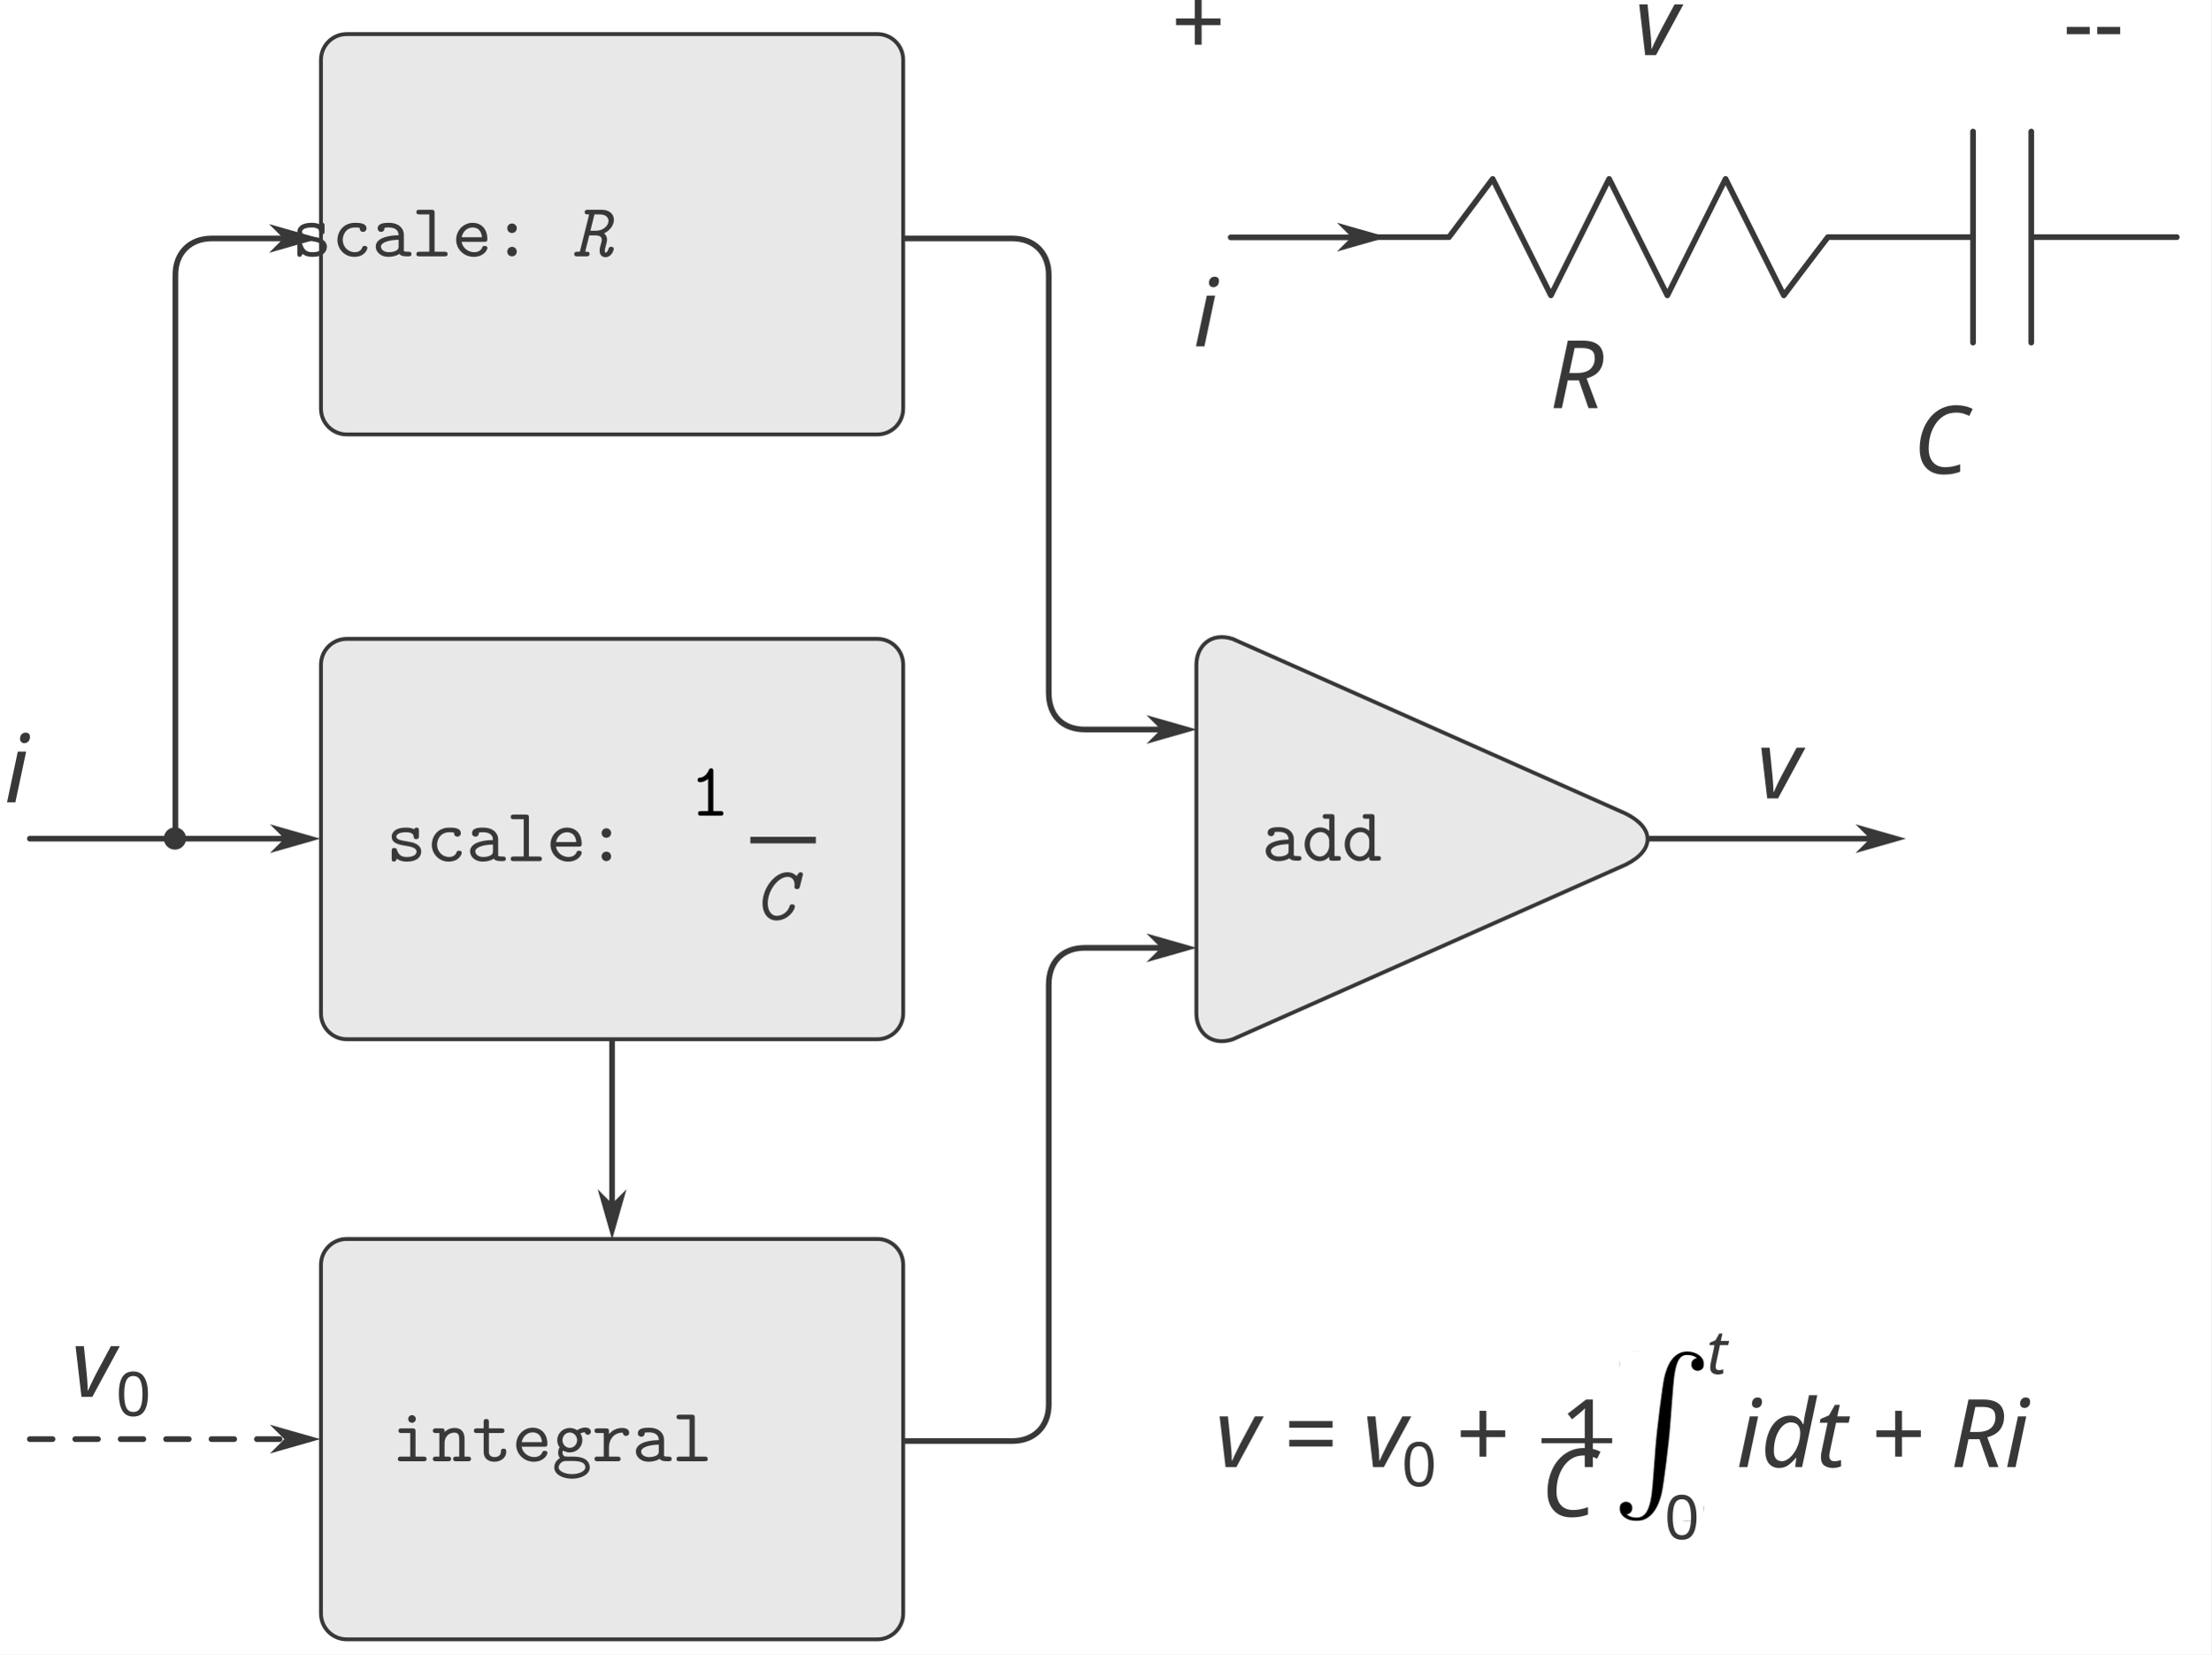
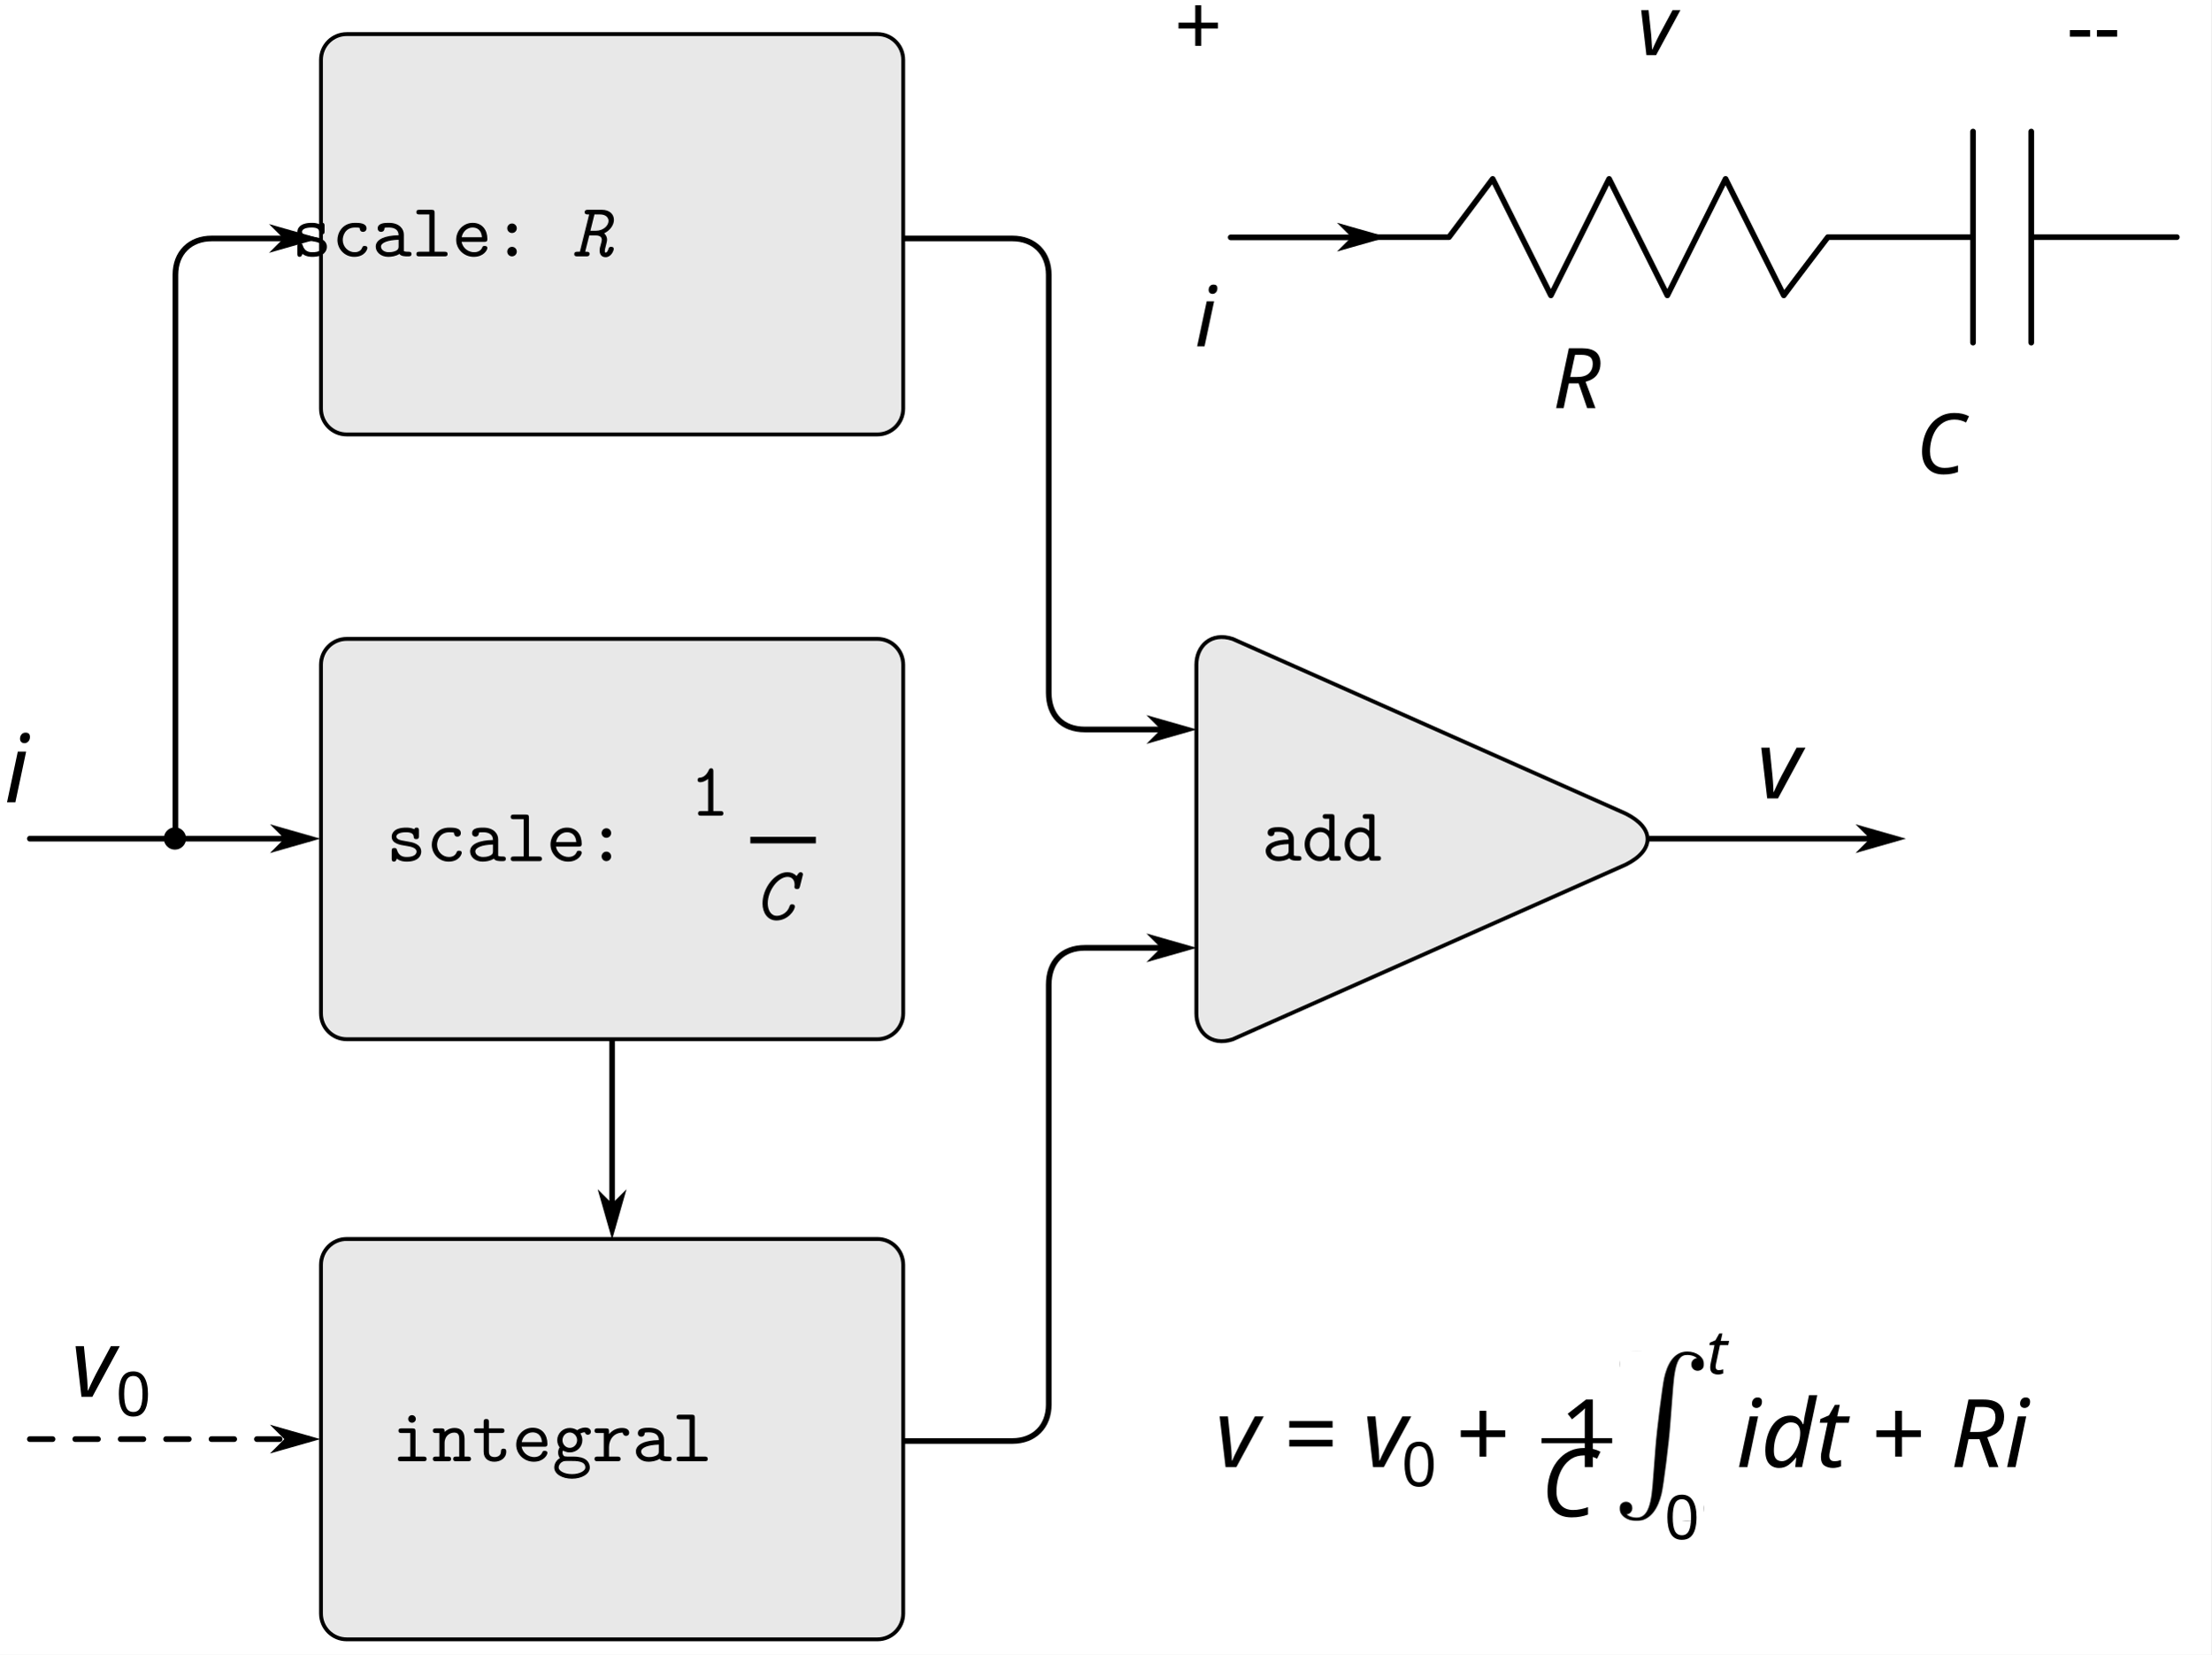
<svg xmlns="http://www.w3.org/2000/svg" version="1.1" preserveAspectRatio="xMinYMin meet" viewBox="0 0 580 434" id="svg10777" width="100%" height="100%">
  <defs id="defs10779">
    <marker refX="0" refY="0" orient="auto" id="Arrow1Mend" style="overflow:visible">
-       <path d="M 0,0 5,-5 -12.5,0 5,5 0,0 z" transform="matrix(-0.4,0,0,-0.4,-4,0)" id="path4415" style="fill:#383838;fill-rule:evenodd;stroke:#383838;stroke-width:1pt;marker-start:none" />
+       <path d="M 0,0 5,-5 -12.5,0 5,5 0,0 z" transform="matrix(-0.4,0,0,-0.4,-4,0)" id="path4415" style="fill:#000000;fill-rule:evenodd;stroke:#000000;stroke-width:1pt;marker-start:none" />
    </marker>
    <marker refX="0" refY="0" orient="auto" id="Arrow1Mend-0" style="overflow:visible">
-       <path d="M 0,0 5,-5 -12.5,0 5,5 0,0 z" transform="matrix(-0.4,0,0,-0.4,-4,0)" id="path4415-3" style="fill:#383838;fill-rule:evenodd;stroke:#383838;stroke-width:1pt;marker-start:none" />
+       <path d="M 0,0 5,-5 -12.5,0 5,5 0,0 z" transform="matrix(-0.4,0,0,-0.4,-4,0)" id="path4415-3" style="fill:#000000;fill-rule:evenodd;stroke:#000000;stroke-width:1pt;marker-start:none" />
    </marker>
    <marker refX="0" refY="0" orient="auto" id="Arrow1Mend-8" style="overflow:visible">
-       <path d="M 0,0 5,-5 -12.5,0 5,5 0,0 z" transform="matrix(-0.4,0,0,-0.4,-4,0)" id="path4415-4" style="fill:#383838;fill-rule:evenodd;stroke:#383838;stroke-width:1pt;marker-start:none" />
+       <path d="M 0,0 5,-5 -12.5,0 5,5 0,0 z" transform="matrix(-0.4,0,0,-0.4,-4,0)" id="path4415-4" style="fill:#000000;fill-rule:evenodd;stroke:#000000;stroke-width:1pt;marker-start:none" />
    </marker>
    <marker refX="0" refY="0" orient="auto" id="Arrow1Mend-7" style="overflow:visible">
-       <path d="M 0,0 5,-5 -12.5,0 5,5 0,0 z" transform="matrix(-0.4,0,0,-0.4,-4,0)" id="path4415-8" style="fill:#383838;fill-rule:evenodd;stroke:#383838;stroke-width:1pt;marker-start:none" />
+       <path d="M 0,0 5,-5 -12.5,0 5,5 0,0 z" transform="matrix(-0.4,0,0,-0.4,-4,0)" id="path4415-8" style="fill:#000000;fill-rule:evenodd;stroke:#000000;stroke-width:1pt;marker-start:none" />
    </marker>
    <marker refX="0" refY="0" orient="auto" id="Arrow1Mend-88" style="overflow:visible">
-       <path d="M 0,0 5,-5 -12.5,0 5,5 0,0 z" transform="matrix(-0.4,0,0,-0.4,-4,0)" id="path4415-2" style="fill:#383838;fill-rule:evenodd;stroke:#383838;stroke-width:1pt;marker-start:none" />
+       <path d="M 0,0 5,-5 -12.5,0 5,5 0,0 z" transform="matrix(-0.4,0,0,-0.4,-4,0)" id="path4415-2" style="fill:#000000;fill-rule:evenodd;stroke:#000000;stroke-width:1pt;marker-start:none" />
    </marker>
    <marker refX="0" refY="0" orient="auto" id="Arrow1Mend-05" style="overflow:visible">
-       <path d="M 0,0 5,-5 -12.5,0 5,5 0,0 z" transform="matrix(-0.4,0,0,-0.4,-4,0)" id="path4415-86" style="fill:#383838;fill-rule:evenodd;stroke:#383838;stroke-width:1pt;marker-start:none" />
+       <path d="M 0,0 5,-5 -12.5,0 5,5 0,0 z" transform="matrix(-0.4,0,0,-0.4,-4,0)" id="path4415-86" style="fill:#000000;fill-rule:evenodd;stroke:#000000;stroke-width:1pt;marker-start:none" />
    </marker>
    <marker refX="0" refY="0" orient="auto" id="Arrow1Mend-4" style="overflow:visible">
-       <path d="M 0,0 5,-5 -12.5,0 5,5 0,0 z" transform="matrix(-0.4,0,0,-0.4,-4,0)" id="path4415-1" style="fill:#383838;fill-rule:evenodd;stroke:#383838;stroke-width:1pt;marker-start:none" />
+       <path d="M 0,0 5,-5 -12.5,0 5,5 0,0 z" transform="matrix(-0.4,0,0,-0.4,-4,0)" id="path4415-1" style="fill:#000000;fill-rule:evenodd;stroke:#000000;stroke-width:1pt;marker-start:none" />
    </marker>
    <marker refX="0" refY="0" orient="auto" id="Arrow1Mend-84" style="overflow:visible">
-       <path d="M 0,0 5,-5 -12.5,0 5,5 0,0 z" transform="matrix(-0.4,0,0,-0.4,-4,0)" id="path4415-6" style="fill:#383838;fill-rule:evenodd;stroke:#383838;stroke-width:1pt;marker-start:none" />
+       <path d="M 0,0 5,-5 -12.5,0 5,5 0,0 z" transform="matrix(-0.4,0,0,-0.4,-4,0)" id="path4415-6" style="fill:#000000;fill-rule:evenodd;stroke:#000000;stroke-width:1pt;marker-start:none" />
    </marker>
    <marker refX="0" refY="0" orient="auto" id="Arrow1Mend-00" style="overflow:visible">
-       <path d="M 0,0 5,-5 -12.5,0 5,5 0,0 z" transform="matrix(-0.4,0,0,-0.4,-4,0)" id="path4415-49" style="fill:#383838;fill-rule:evenodd;stroke:#383838;stroke-width:1pt;marker-start:none" />
+       <path d="M 0,0 5,-5 -12.5,0 5,5 0,0 z" transform="matrix(-0.4,0,0,-0.4,-4,0)" id="path4415-49" style="fill:#000000;fill-rule:evenodd;stroke:#000000;stroke-width:1pt;marker-start:none" />
    </marker>
    <marker refX="0" refY="0" orient="auto" id="Arrow1Mend-1" style="overflow:visible">
-       <path d="M 0,0 5,-5 -12.5,0 5,5 0,0 z" transform="matrix(-0.4,0,0,-0.4,-4,0)" id="path4415-5" style="fill:#383838;fill-rule:evenodd;stroke:#383838;stroke-width:1pt;marker-start:none" />
+       <path d="M 0,0 5,-5 -12.5,0 5,5 0,0 z" transform="matrix(-0.4,0,0,-0.4,-4,0)" id="path4415-5" style="fill:#000000;fill-rule:evenodd;stroke:#000000;stroke-width:1pt;marker-start:none" />
    </marker>
    <pattern patternUnits="userSpaceOnUse" width="22.12" height="44.44" patternTransform="translate(424.8562,354.4854)" id="pattern1035">
      <text id="text1033" y="32.2" x="-2.24" style="font-style:normal;font-variant:normal;font-weight:normal;font-stretch:normal;font-size:40px;line-height:1.25;font-family:'Latin Modern Math';-inkscape-font-specification:'Latin Modern Math, Normal';font-variant-ligatures:normal;font-variant-caps:normal;font-variant-numeric:normal;font-feature-settings:normal;text-align:start;letter-spacing:0px;word-spacing:0px;writing-mode:lr-tb;text-anchor:start;fill:#000000;fill-opacity:1;stroke:none" xml:space="preserve">
        <tspan y="32.2" x="-2.24" id="tspan1031">∫</tspan>
      </text>
    </pattern>
  </defs>
-   <rect width="100%" height="100%" fill="white" id="rect24" />
+   <rect width="100%" height="100%" id="rect24" fill="white" />
  <g transform="translate(-42.52865,-327.155)" id="layer1" style="display:inline">
-     <text x="468.571" y="490.219" id="text10821" xml:space="preserve" style="font-size:11px;font-style:normal;font-variant:normal;font-weight:normal;font-stretch:normal;text-align:start;line-height:125%;letter-spacing:0px;word-spacing:0px;text-anchor:start;fill:#383838;fill-opacity:1;stroke:none;font-family:cmex10;-inkscape-font-specification:cmex10">
+     <text x="468.571" y="490.219" id="text10821" xml:space="preserve" style="font-size:11px;font-style:normal;font-variant:normal;font-weight:normal;font-stretch:normal;text-align:start;line-height:125%;letter-spacing:0px;word-spacing:0px;text-anchor:start;fill:#000000;fill-opacity:1;stroke:none;font-family:cmex10;-inkscape-font-specification:cmex10">
      <tspan x="468.571" y="490.219" id="tspan10823" />
    </text>
-     <rect width="152.727" height="105" rx="6.764" ry="6.764" x="126.718" y="336.098" id="rect6788" style="fill:#e8e8e8;fill-opacity:1;stroke:#383838;stroke-width:1.015;stroke-linecap:round;stroke-linejoin:round;stroke-miterlimit:4;stroke-opacity:1;stroke-dasharray:none;stroke-dashoffset:0;display:inline" />
-     <rect width="152.727" height="105" rx="6.764" ry="6.764" x="126.718" y="652.121" id="rect6788-91" style="fill:#e8e8e8;fill-opacity:1;stroke:#383838;stroke-width:1.015;stroke-linecap:round;stroke-linejoin:round;stroke-miterlimit:4;stroke-opacity:1;stroke-dasharray:none;stroke-dashoffset:0;display:inline" />
-     <path d="m 365.9,494.743 c -5.727,-1.909 -9.545,1.909 -9.545,6.764 l 0,91.471 c 0,4.855 3.818,8.674 9.545,6.764 l 103.091,-45.818 c 7.636,-3.818 7.636,-9.545 0,-13.364 z" id="rect6788-0-5-5" style="fill:#e8e8e8;fill-opacity:1;stroke:#383838;stroke-width:1.015;stroke-linecap:round;stroke-linejoin:round;stroke-miterlimit:4;stroke-opacity:1;stroke-dasharray:none;stroke-dashoffset:0;display:inline" />
-     <path d="m 279.445,389.689 28.636,0 c 5.727,0 9.545,3.818 9.545,9.545 l 7e-5,109.603 c 0,6.001 3.627,9.647 9.492,9.647 l 26.421,0" id="path8845-7-8" style="fill:none;stroke:#383838;stroke-width:1.488;stroke-linecap:butt;stroke-linejoin:round;stroke-miterlimit:4;stroke-opacity:1;stroke-dasharray:none;marker-end:url(#Arrow1Mend)" />
-     <path d="m 203.082,600.132 0,49.236" id="path8845-9" style="fill:none;stroke:#383838;stroke-width:1.488;stroke-linecap:butt;stroke-linejoin:round;stroke-miterlimit:4;stroke-opacity:1;stroke-dasharray:none;marker-end:url(#Arrow1Mend)" />
-     <path d="m 50.355,547.121 73.269,0" id="path8845-9-7" style="fill:none;stroke:#383838;stroke-width:1.488;stroke-linecap:round;stroke-linejoin:round;stroke-miterlimit:4;stroke-opacity:1;stroke-dasharray:none;marker-end:url(#Arrow1Mend)" />
-     <path d="m 88.536,547.121 0,-147.886 c 0,-5.727 3.818,-9.545 9.545,-9.545 l 25.3,0" id="path8845-9-7-4" style="fill:none;stroke:#383838;stroke-width:1.488;stroke-linecap:round;stroke-linejoin:round;stroke-miterlimit:4;stroke-opacity:1;stroke-dasharray:none;marker-end:url(#Arrow1Mend)" />
-     <path d="m 237,128.362 a 1,1 0 1 1 -2,0 1,1 0 1 1 2,0 z" transform="matrix(1.909089,0,0,1.909089,-362.1293,302.0232)" id="path9674-69" style="fill:#383838;fill-opacity:1;stroke:#383838;stroke-width:1.063;stroke-linecap:round;stroke-linejoin:round;stroke-miterlimit:4;stroke-opacity:1;stroke-dasharray:none;stroke-dashoffset:0" />
-     <path d="m 475.112,547.121 64.432,0" id="path8845-9-3" style="fill:none;stroke:#383838;stroke-width:1.488;stroke-linecap:butt;stroke-linejoin:round;stroke-miterlimit:4;stroke-opacity:1;stroke-dasharray:none;marker-end:url(#Arrow1Mend)" />
-     <rect width="152.727" height="105" rx="6.764" ry="6.764" x="126.718" y="494.723" id="rect6788-9" style="fill:#e8e8e8;fill-opacity:1;stroke:#383838;stroke-width:1.015;stroke-linecap:round;stroke-linejoin:round;stroke-miterlimit:4;stroke-opacity:1;stroke-dasharray:none;stroke-dashoffset:0;display:inline" />
-     <path d="m 50.355,704.611 73.269,0" id="path8845-9-7-1" style="fill:none;stroke:#383838;stroke-width:1.489;stroke-linecap:round;stroke-linejoin:round;stroke-miterlimit:4;stroke-opacity:1;stroke-dasharray:5.956, 5.956;stroke-dashoffset:0;marker-end:url(#Arrow1Mend);display:inline" />
-     <path d="m 279.445,705.112 28.636,0 c 5.727,0 9.545,-3.818 9.545,-9.545 l 8e-5,-110.162 c 0,-6.001 3.627,-9.647 9.492,-9.647 l 26.421,0" id="path8845-7-8-2" style="fill:none;stroke:#383838;stroke-width:1.488;stroke-linecap:butt;stroke-linejoin:round;stroke-miterlimit:4;stroke-opacity:1;stroke-dasharray:none;marker-end:url(#Arrow1Mend);display:inline" />
+     <rect width="152.727" height="105" rx="6.764" ry="6.764" x="126.718" y="336.098" id="rect6788" style="fill:#e8e8e8;fill-opacity:1;stroke:#000000;stroke-width:1.015;stroke-linecap:round;stroke-linejoin:round;stroke-miterlimit:4;stroke-opacity:1;stroke-dasharray:none;stroke-dashoffset:0;display:inline" />
+     <rect width="152.727" height="105" rx="6.764" ry="6.764" x="126.718" y="652.121" id="rect6788-91" style="fill:#e8e8e8;fill-opacity:1;stroke:#000000;stroke-width:1.015;stroke-linecap:round;stroke-linejoin:round;stroke-miterlimit:4;stroke-opacity:1;stroke-dasharray:none;stroke-dashoffset:0;display:inline" />
+     <path d="m 365.9,494.743 c -5.727,-1.909 -9.545,1.909 -9.545,6.764 l 0,91.471 c 0,4.855 3.818,8.674 9.545,6.764 l 103.091,-45.818 c 7.636,-3.818 7.636,-9.545 0,-13.364 z" id="rect6788-0-5-5" style="fill:#e8e8e8;fill-opacity:1;stroke:#000000;stroke-width:1.015;stroke-linecap:round;stroke-linejoin:round;stroke-miterlimit:4;stroke-opacity:1;stroke-dasharray:none;stroke-dashoffset:0;display:inline" />
+     <path d="m 279.445,389.689 28.636,0 c 5.727,0 9.545,3.818 9.545,9.545 l 7e-5,109.603 c 0,6.001 3.627,9.647 9.492,9.647 l 26.421,0" id="path8845-7-8" style="fill:none;stroke:#000000;stroke-width:1.488;stroke-linecap:butt;stroke-linejoin:round;stroke-miterlimit:4;stroke-opacity:1;stroke-dasharray:none;marker-end:url(#Arrow1Mend)" />
+     <path d="m 203.082,600.132 0,49.236" id="path8845-9" style="fill:none;stroke:#000000;stroke-width:1.488;stroke-linecap:butt;stroke-linejoin:round;stroke-miterlimit:4;stroke-opacity:1;stroke-dasharray:none;marker-end:url(#Arrow1Mend)" />
+     <path d="m 50.355,547.121 73.269,0" id="path8845-9-7" style="fill:none;stroke:#000000;stroke-width:1.488;stroke-linecap:round;stroke-linejoin:round;stroke-miterlimit:4;stroke-opacity:1;stroke-dasharray:none;marker-end:url(#Arrow1Mend)" />
+     <path d="m 88.536,547.121 0,-147.886 c 0,-5.727 3.818,-9.545 9.545,-9.545 l 25.3,0" id="path8845-9-7-4" style="fill:none;stroke:#000000;stroke-width:1.488;stroke-linecap:round;stroke-linejoin:round;stroke-miterlimit:4;stroke-opacity:1;stroke-dasharray:none;marker-end:url(#Arrow1Mend)" />
+     <path d="m 237,128.362 a 1,1 0 1 1 -2,0 1,1 0 1 1 2,0 z" transform="matrix(1.909089,0,0,1.909089,-362.1293,302.0232)" id="path9674-69" style="fill:#000000;fill-opacity:1;stroke:#000000;stroke-width:1.063;stroke-linecap:round;stroke-linejoin:round;stroke-miterlimit:4;stroke-opacity:1;stroke-dasharray:none;stroke-dashoffset:0" />
+     <path d="m 475.112,547.121 64.432,0" id="path8845-9-3" style="fill:none;stroke:#000000;stroke-width:1.488;stroke-linecap:butt;stroke-linejoin:round;stroke-miterlimit:4;stroke-opacity:1;stroke-dasharray:none;marker-end:url(#Arrow1Mend)" />
+     <rect width="152.727" height="105" rx="6.764" ry="6.764" x="126.718" y="494.723" id="rect6788-9" style="fill:#e8e8e8;fill-opacity:1;stroke:#000000;stroke-width:1.015;stroke-linecap:round;stroke-linejoin:round;stroke-miterlimit:4;stroke-opacity:1;stroke-dasharray:none;stroke-dashoffset:0;display:inline" />
+     <path d="m 50.355,704.611 73.269,0" id="path8845-9-7-1" style="fill:none;stroke:#000000;stroke-width:1.489;stroke-linecap:round;stroke-linejoin:round;stroke-miterlimit:4;stroke-opacity:1;stroke-dasharray:5.956, 5.956;stroke-dashoffset:0;marker-end:url(#Arrow1Mend);display:inline" />
+     <path d="m 279.445,705.112 28.636,0 c 5.727,0 9.545,-3.818 9.545,-9.545 l 8e-5,-110.162 c 0,-6.001 3.627,-9.647 9.492,-9.647 l 26.421,0" id="path8845-7-8-2" style="fill:none;stroke:#000000;stroke-width:1.488;stroke-linecap:butt;stroke-linejoin:round;stroke-miterlimit:4;stroke-opacity:1;stroke-dasharray:none;marker-end:url(#Arrow1Mend);display:inline" />
  </g>
-   <text style="font-size:24.818px;font-style:italic;font-variant:normal;font-weight:normal;font-stretch:normal;text-align:start;line-height:125%;letter-spacing:0px;word-spacing:0px;text-anchor:start;fill:#383838;fill-opacity:1;stroke:none;font-family:Linux Libertine O;-inkscape-font-specification:Sans Italic" xml:space="preserve" id="text11756" y="209.398" x="460.825">
+   <text style="font-size:24.818px;font-style:italic;font-variant:normal;font-weight:normal;font-stretch:normal;text-align:start;line-height:125%;letter-spacing:0px;word-spacing:0px;text-anchor:start;fill:#000000;fill-opacity:1;stroke:none;font-family:Linux Libertine O;-inkscape-font-specification:Sans Italic" xml:space="preserve" id="text11756" y="209.398" x="460.825">
    <tspan id="tspan11758" y="209.398" x="460.825">v</tspan>
  </text>
-   <text style="font-size:24.818px;font-style:italic;font-variant:normal;font-weight:normal;font-stretch:normal;text-align:end;line-height:125%;letter-spacing:0px;word-spacing:0px;text-anchor:end;fill:#383838;fill-opacity:1;stroke:none;font-family:Linux Libertine O;-inkscape-font-specification:Sans Italic" xml:space="preserve" id="text11768" y="210.42" x="26.917">
+   <text style="font-size:24.818px;font-style:italic;font-variant:normal;font-weight:normal;font-stretch:normal;text-align:end;line-height:125%;letter-spacing:0px;word-spacing:0px;text-anchor:end;fill:#000000;fill-opacity:1;stroke:none;font-family:Linux Libertine O;-inkscape-font-specification:Sans Italic" xml:space="preserve" id="text11768" y="210.42" x="26.917">
    <tspan id="tspan11770" y="210.42" x="26.917">i</tspan>
  </text>
  <g id="g4014" transform="matrix(1.909089,0,0,1.909089,-106.7195,-782.3157)">
-     <path style="display:inline;fill:none;stroke:#383838;stroke-width:0.78;stroke-linecap:round;stroke-linejoin:round;stroke-miterlimit:4;stroke-dasharray:none;stroke-opacity:1;marker-start:url(#Arrow1Mend-4)" id="path11772" d="m 245,442.362 h 10 l 6,-8 8,16 8,-16 8,16 8,-16 8,16 c 1.72,-2.33 6.054,-8 6.054,-8 h 19.767" />
-     <path style="fill:none;stroke:#383838;stroke-width:0.78;stroke-linecap:round;stroke-linejoin:round;stroke-miterlimit:4;stroke-opacity:1;stroke-dasharray:none;display:inline" id="path11968-0" d="m 335,427.857 0,29" />
-     <path style="fill:none;stroke:#383838;stroke-width:0.78;stroke-linecap:round;stroke-linejoin:round;stroke-miterlimit:4;stroke-opacity:1;stroke-dasharray:none;display:inline" id="path11988" d="m 335.089,442.362 19.911,0" />
-     <path style="fill:none;stroke:#383838;stroke-width:0.78;stroke-linecap:round;stroke-linejoin:round;stroke-miterlimit:4;stroke-opacity:1;stroke-dasharray:none;display:inline" id="path11968" d="m 327,427.857 0,29" />
-     <path style="fill:none;stroke:#383838;stroke-width:0.78;stroke-linecap:round;stroke-linejoin:round;stroke-miterlimit:4;stroke-opacity:1;stroke-dasharray:none;display:inline" id="path4243" d="m 225,442.393 17.357,0" />
-     <text style="font-size:13px;font-style:italic;font-variant:normal;font-weight:normal;font-stretch:normal;text-align:center;line-height:125%;letter-spacing:0px;word-spacing:0px;text-anchor:middle;fill:#383838;fill-opacity:1;stroke:none;font-family:Linux Libertine O;-inkscape-font-specification:Sans Italic" xml:space="preserve" id="text11996" y="465.857" x="281">
-       <tspan id="tspan11998" y="465.857" x="281">R</tspan>
+     <path style="display:inline;fill:none;stroke:#000000;stroke-width:0.78;stroke-linecap:round;stroke-linejoin:round;stroke-miterlimit:4;stroke-dasharray:none;stroke-opacity:1;marker-start:url(#Arrow1Mend-4)" id="path11772" d="m 245,442.362 h 10 l 6,-8 8,16 8,-16 8,16 8,-16 8,16 c 1.72,-2.33 6.054,-8 6.054,-8 h 19.767" />
+     <path style="fill:none;stroke:#000000;stroke-width:0.78;stroke-linecap:round;stroke-linejoin:round;stroke-miterlimit:4;stroke-opacity:1;stroke-dasharray:none;display:inline" id="path11968-0" d="m 335,427.857 0,29" />
+     <path style="fill:none;stroke:#000000;stroke-width:0.78;stroke-linecap:round;stroke-linejoin:round;stroke-miterlimit:4;stroke-opacity:1;stroke-dasharray:none;display:inline" id="path11988" d="m 335.089,442.362 19.911,0" />
+     <path style="fill:none;stroke:#000000;stroke-width:0.78;stroke-linecap:round;stroke-linejoin:round;stroke-miterlimit:4;stroke-opacity:1;stroke-dasharray:none;display:inline" id="path11968" d="m 327,427.857 0,29" />
+     <path style="fill:none;stroke:#000000;stroke-width:0.78;stroke-linecap:round;stroke-linejoin:round;stroke-miterlimit:4;stroke-opacity:1;stroke-dasharray:none;display:inline" id="path4243" d="m 225,442.393 17.357,0" />
+     <text style="font-size:13px;font-style:italic;font-variant:normal;font-weight:normal;font-stretch:normal;text-align:center;line-height:125%;letter-spacing:0px;word-spacing:0px;text-anchor:middle;fill:#000000;fill-opacity:1;stroke:none;font-family:Linux Libertine O;-inkscape-font-specification:Sans Italic" xml:space="preserve" id="text11996" y="465.857" x="281">
+       <tspan id="tspan11998" y="465.857" x="281" style="font-size:11.524px">R</tspan>
    </text>
-     <text style="font-size:13px;font-style:italic;font-variant:normal;font-weight:normal;font-stretch:normal;text-align:center;line-height:125%;letter-spacing:0px;word-spacing:0px;text-anchor:middle;fill:#383838;fill-opacity:1;stroke:none;font-family:Linux Libertine O;-inkscape-font-specification:Sans Italic" xml:space="preserve" id="text12000" y="474.857" x="331">
-       <tspan id="tspan12002" y="474.857" x="331">C</tspan>
+     <text style="font-size:13px;font-style:italic;font-variant:normal;font-weight:normal;font-stretch:normal;text-align:center;line-height:125%;letter-spacing:0px;word-spacing:0px;text-anchor:middle;fill:#000000;fill-opacity:1;stroke:none;font-family:Linux Libertine O;-inkscape-font-specification:Sans Italic" xml:space="preserve" id="text12000" y="474.857" x="331">
+       <tspan id="tspan12002" y="474.857" x="331" style="font-size:11.524px">C</tspan>
    </text>
-     <text style="font-size:13px;font-style:italic;font-variant:normal;font-weight:normal;font-stretch:normal;text-align:center;line-height:125%;letter-spacing:0px;word-spacing:0px;text-anchor:middle;fill:#383838;fill-opacity:1;stroke:none;font-family:Linux Libertine O;-inkscape-font-specification:Sans Italic" xml:space="preserve" id="text12004" y="457.362" x="230">
-       <tspan id="tspan12006" y="457.362" x="230">i</tspan>
+     <text style="font-size:13px;font-style:italic;font-variant:normal;font-weight:normal;font-stretch:normal;text-align:center;line-height:125%;letter-spacing:0px;word-spacing:0px;text-anchor:middle;fill:#000000;fill-opacity:1;stroke:none;font-family:Linux Libertine O;-inkscape-font-specification:Sans Italic" xml:space="preserve" id="text12004" y="457.362" x="230">
+       <tspan id="tspan12006" y="457.362" x="230" style="font-size:11.524px">i</tspan>
    </text>
-     <text style="font-size:13px;font-style:normal;font-variant:normal;font-weight:normal;font-stretch:normal;text-align:center;line-height:125%;letter-spacing:0px;word-spacing:0px;text-anchor:middle;fill:#383838;fill-opacity:1;stroke:none;font-family:Linux Libertine O;-inkscape-font-specification:Sans" xml:space="preserve" id="text12008" y="417.362" x="229">
-       <tspan id="tspan12010" y="417.362" x="229">+</tspan>
+     <text style="font-size:13px;font-style:normal;font-variant:normal;font-weight:normal;font-stretch:normal;text-align:center;line-height:125%;letter-spacing:0px;word-spacing:0px;text-anchor:middle;fill:#000000;fill-opacity:1;stroke:none;font-family:Linux Libertine O;-inkscape-font-specification:Sans" xml:space="preserve" id="text12008" y="417.362" x="229">
+       <tspan id="tspan12010" y="417.362" x="229" style="font-size:11.524px">+</tspan>
    </text>
-     <text style="font-size:13px;font-style:normal;font-variant:normal;font-weight:normal;font-stretch:normal;text-align:center;line-height:125%;letter-spacing:0px;word-spacing:0px;text-anchor:middle;fill:#383838;fill-opacity:1;stroke:none;font-family:Linux Libertine O;-inkscape-font-specification:Sans" xml:space="preserve" id="text12012" y="417.463" x="352">
-       <tspan id="tspan12014" dx="0 -1.071" y="417.463" x="352">--</tspan>
+     <text style="font-size:13px;font-style:normal;font-variant:normal;font-weight:normal;font-stretch:normal;text-align:center;line-height:125%;letter-spacing:0px;word-spacing:0px;text-anchor:middle;fill:#000000;fill-opacity:1;stroke:none;font-family:Linux Libertine O;-inkscape-font-specification:Sans" xml:space="preserve" id="text12012" y="417.463" x="352">
+       <tspan id="tspan12014" dx="0 -1.071" y="417.463" x="352" style="font-size:11.524px">--</tspan>
    </text>
-     <text style="font-size:13px;font-style:italic;font-variant:normal;font-weight:normal;font-stretch:normal;text-align:center;line-height:125%;letter-spacing:0px;word-spacing:0px;text-anchor:middle;fill:#383838;fill-opacity:1;stroke:none;font-family:Linux Libertine O;-inkscape-font-specification:Sans Italic" xml:space="preserve" id="text12016" y="417.362" x="292">
-       <tspan id="tspan12018" y="417.362" x="292">v</tspan>
+     <text style="font-size:13px;font-style:italic;font-variant:normal;font-weight:normal;font-stretch:normal;text-align:center;line-height:125%;letter-spacing:0px;word-spacing:0px;text-anchor:middle;fill:#000000;fill-opacity:1;stroke:none;font-family:Linux Libertine O;-inkscape-font-specification:Sans Italic" xml:space="preserve" id="text12016" y="417.362" x="292">
+       <tspan id="tspan12018" y="417.362" x="292" style="font-size:11.524px">v</tspan>
    </text>
  </g>
-   <text style="font-size:20px;font-style:normal;font-variant:normal;font-weight:normal;font-stretch:normal;text-align:center;line-height:125%;letter-spacing:0px;word-spacing:0px;text-anchor:middle;fill:#383838;fill-opacity:1;stroke:none;display:inline;font-family:Latin Modern Mono;-inkscape-font-specification:Latin Modern Mono" xml:space="preserve" id="text8815" y="67.239" x="160.553">
+   <text style="font-size:20px;font-style:normal;font-variant:normal;font-weight:normal;font-stretch:normal;text-align:center;line-height:125%;letter-spacing:0px;word-spacing:0px;text-anchor:middle;fill:#000000;fill-opacity:1;stroke:none;display:inline;font-family:Latin Modern Mono;-inkscape-font-specification:Latin Modern Mono" xml:space="preserve" id="text8815" y="67.239" x="160.553">
    <tspan id="tspan8821" y="67.239" x="160.553">scale: <tspan style="font-style:oblique;-inkscape-font-specification:Latin Modern Mono Oblique" id="tspan11581">R</tspan>
    </tspan>
  </text>
-   <text style="font-size:20px;font-style:normal;font-variant:normal;font-weight:normal;font-stretch:normal;text-align:center;line-height:125%;letter-spacing:0px;word-spacing:0px;text-anchor:middle;fill:#383838;fill-opacity:1;stroke:none;display:inline;font-family:Latin Modern Mono;-inkscape-font-specification:Latin Modern Mono" xml:space="preserve" id="text8815-0" y="383.261" x="160.553">
+   <text style="font-size:20px;font-style:normal;font-variant:normal;font-weight:normal;font-stretch:normal;text-align:center;line-height:125%;letter-spacing:0px;word-spacing:0px;text-anchor:middle;fill:#000000;fill-opacity:1;stroke:none;display:inline;font-family:Latin Modern Mono;-inkscape-font-specification:Latin Modern Mono" xml:space="preserve" id="text8815-0" y="383.261" x="160.553">
    <tspan id="tspan8821-0" y="383.261" x="160.553">integral</tspan>
  </text>
-   <text style="font-size:20px;font-style:normal;font-variant:normal;font-weight:normal;font-stretch:normal;text-align:start;line-height:125%;letter-spacing:0px;word-spacing:0px;text-anchor:start;fill:#383838;fill-opacity:1;stroke:none;display:inline;font-family:Latin Modern Mono;-inkscape-font-specification:Latin Modern Mono" xml:space="preserve" id="text9178-7" y="225.747" x="331.007">
+   <text style="font-size:20px;font-style:normal;font-variant:normal;font-weight:normal;font-stretch:normal;text-align:start;line-height:125%;letter-spacing:0px;word-spacing:0px;text-anchor:start;fill:#000000;fill-opacity:1;stroke:none;display:inline;font-family:Latin Modern Mono;-inkscape-font-specification:Latin Modern Mono" xml:space="preserve" id="text9178-7" y="225.747" x="331.007">
    <tspan id="tspan9180-6" y="225.747" x="331.007">add</tspan>
  </text>
-   <text style="font-size:20px;font-style:normal;font-variant:normal;font-weight:normal;font-stretch:normal;text-align:center;line-height:125%;letter-spacing:0px;word-spacing:0px;text-anchor:middle;fill:#383838;fill-opacity:1;stroke:none;font-family:Latin Modern Mono;-inkscape-font-specification:Latin Modern Mono" xml:space="preserve" id="text8815-8" y="225.863" x="148.553">
+   <text style="font-size:20px;font-style:normal;font-variant:normal;font-weight:normal;font-stretch:normal;text-align:center;line-height:125%;letter-spacing:0px;word-spacing:0px;text-anchor:middle;fill:#000000;fill-opacity:1;stroke:none;font-family:Latin Modern Mono;-inkscape-font-specification:Latin Modern Mono" xml:space="preserve" id="text8815-8" y="225.863" x="148.553">
    <tspan id="tspan8821-8" dy="0 0 0 0 0 0" dx="0 0 0 0 0 0" y="225.863" x="148.553">scale:</tspan>
  </text>
-   <text style="font-size:20px;font-style:normal;font-variant:normal;font-weight:normal;font-stretch:normal;text-align:start;line-height:125%;letter-spacing:0px;word-spacing:0px;text-anchor:start;fill:#383838;fill-opacity:1;stroke:none;font-family:Latin Modern Mono;-inkscape-font-specification:Sans" xml:space="preserve" id="text11562" y="241.205" x="197.935">
+   <text style="font-size:20px;font-style:normal;font-variant:normal;font-weight:normal;font-stretch:normal;text-align:start;line-height:125%;letter-spacing:0px;word-spacing:0px;text-anchor:start;fill:#000000;fill-opacity:1;stroke:none;font-family:Latin Modern Mono;-inkscape-font-specification:Sans" xml:space="preserve" id="text11562" y="241.205" x="197.935">
    <tspan style="font-style:oblique;-inkscape-font-specification:Latin Modern Mono Oblique" id="tspan11564" y="241.205" x="197.935">C</tspan>
  </text>
-   <text style="font-size:24.818px;font-style:italic;font-variant:normal;font-weight:normal;font-stretch:normal;text-align:center;line-height:125%;letter-spacing:0px;word-spacing:0px;text-anchor:middle;fill:#383838;fill-opacity:1;stroke:none;display:inline;font-family:Linux Libertine O;-inkscape-font-specification:Sans Italic" xml:space="preserve" id="text11762-5" y="366.371" x="18.633">
+   <text style="font-size:24.818px;font-style:italic;font-variant:normal;font-weight:normal;font-stretch:normal;text-align:center;line-height:125%;letter-spacing:0px;word-spacing:0px;text-anchor:middle;fill:#000000;fill-opacity:1;stroke:none;display:inline;font-family:Linux Libertine O;-inkscape-font-specification:Sans Italic" xml:space="preserve" id="text11762-5" y="366.371" x="18.633">
    <tspan style="text-align:start;text-anchor:start" id="tspan11764-2" dx="0" y="366.371" x="18.633">v<tspan style="font-size:16.132px;font-style:normal;text-align:start;text-anchor:start;baseline-shift:sub;-inkscape-font-specification:Linux Libertine O" id="tspan11766-5" />
    </tspan>
  </text>
  <g style="display:inline" id="g3089-7" transform="matrix(1.909089,0,0,1.909089,-381.9674,-720.1728)">
-     <text x="367.036" y="578.791" id="text10849-2" xml:space="preserve" style="font-size:13px;font-style:italic;font-variant:normal;font-weight:normal;font-stretch:normal;text-align:start;line-height:125%;letter-spacing:0px;word-spacing:0px;text-anchor:start;fill:#383838;fill-opacity:1;stroke:none;font-family:Linux Libertine O;-inkscape-font-specification:Sans Italic">
+     <text x="367.036" y="578.791" id="text10849-2" xml:space="preserve" style="font-size:13px;font-style:italic;font-variant:normal;font-weight:normal;font-stretch:normal;text-align:start;line-height:125%;letter-spacing:0px;word-spacing:0px;text-anchor:start;fill:#000000;fill-opacity:1;stroke:none;font-family:Linux Libertine O;-inkscape-font-specification:Sans Italic">
      <tspan x="367.036" y="578.791" dx="0 0 0 0 0 0 0 0 0 0 0 0 0 0 0 0 -1 2 -0.3 0 0 0 0 1.5" dy="0 0 0 0 0 0 0 0 0 0 -6.5 5.46 0 0 0 0 1" id="tspan10851-9" xml:space="preserve">v <tspan id="tspan3093" style="font-style:normal;-inkscape-font-specification:Linux Libertine O">=</tspan> v <tspan id="tspan11392-6" xml:space="preserve" style="font-style:normal;-inkscape-font-specification:Linux Libertine O"> +  1</tspan>     i<tspan id="tspan11422-2" xml:space="preserve" style="font-style:italic;-inkscape-font-specification:Linux Libertine O Italic">d</tspan>t <tspan id="tspan11394-5" xml:space="preserve" style="font-style:normal;-inkscape-font-specification:Linux Libertine O">+</tspan> Ri</tspan>
    </text>
    <g transform="translate(-67.72189,171.4872)" id="g11402-1">
-       <text x="496.464" y="414.648" id="text10829-8" xml:space="preserve" style="font-size:13px;font-style:normal;font-variant:normal;font-weight:normal;font-stretch:normal;text-align:start;line-height:125%;letter-spacing:0px;word-spacing:0px;text-anchor:start;fill:#383838;fill-opacity:1;stroke:none;font-family:Linux Libertine O;-inkscape-font-specification:Sans">
+       <text x="496.464" y="414.648" id="text10829-8" xml:space="preserve" style="font-size:13px;font-style:normal;font-variant:normal;font-weight:normal;font-stretch:normal;text-align:start;line-height:125%;letter-spacing:0px;word-spacing:0px;text-anchor:start;fill:#000000;fill-opacity:1;stroke:none;font-family:Linux Libertine O;-inkscape-font-specification:Sans">
        <tspan x="496.464" y="414.648" id="tspan10831-4" xml:space="preserve" style="font-size:65.001%;baseline-shift:sub" />
      </text>
-       <text x="502" y="399.648" id="text10833-7" xml:space="preserve" style="font-size:13px;font-style:italic;font-variant:normal;font-weight:normal;font-stretch:normal;text-align:start;line-height:125%;letter-spacing:0px;word-spacing:0px;text-anchor:start;fill:#383838;fill-opacity:1;stroke:none;font-family:Linux Libertine O;-inkscape-font-specification:Sans Italic">
+       <text x="502" y="399.648" id="text10833-7" xml:space="preserve" style="font-size:13px;font-style:italic;font-variant:normal;font-weight:normal;font-stretch:normal;text-align:start;line-height:125%;letter-spacing:0px;word-spacing:0px;text-anchor:start;fill:#000000;fill-opacity:1;stroke:none;font-family:Linux Libertine O;-inkscape-font-specification:Sans Italic">
        <tspan x="502" y="399.648" id="tspan10835-7" xml:space="preserve" style="font-size:65.001%;baseline-shift:super" />
      </text>
    </g>
-     <text x="411.773" y="585.576" id="text10853-9" xml:space="preserve" style="font-size:13px;font-style:italic;font-variant:normal;font-weight:normal;font-stretch:normal;text-align:start;line-height:125%;letter-spacing:0px;word-spacing:0px;text-anchor:start;fill:#383838;fill-opacity:1;stroke:none;font-family:Linux Libertine O;-inkscape-font-specification:Sans Italic">
+     <text x="411.773" y="585.576" id="text10853-9" xml:space="preserve" style="font-size:13px;font-style:italic;font-variant:normal;font-weight:normal;font-stretch:normal;text-align:start;line-height:125%;letter-spacing:0px;word-spacing:0px;text-anchor:start;fill:#000000;fill-opacity:1;stroke:none;font-family:Linux Libertine O;-inkscape-font-specification:Sans Italic">
      <tspan x="411.773" y="585.576" id="tspan10855-4" xml:space="preserve">C</tspan>
    </text>
-     <path d="m 412.242,575.166 9,0" id="path10857-5" style="fill:none;stroke:#383838;stroke-width:0.7;stroke-linecap:square;stroke-linejoin:round;stroke-miterlimit:4;stroke-opacity:1;stroke-dasharray:none" />
+     <path d="m 412.242,575.166 9,0" id="path10857-5" style="fill:none;stroke:#000000;stroke-width:0.7;stroke-linecap:square;stroke-linejoin:round;stroke-miterlimit:4;stroke-opacity:1;stroke-dasharray:none" />
  </g>
-   <text style="font-size:20px;font-style:normal;font-variant:normal;font-weight:500;font-stretch:normal;text-align:start;line-height:125%;letter-spacing:0px;word-spacing:0px;text-anchor:start;fill:#383838;fill-opacity:1;stroke:none;display:inline;font-family:Latin Modern Mono;-inkscape-font-specification:Latin Modern Mono Medium" xml:space="preserve" id="text34125-3" y="371.386" x="30.375">
+   <text style="font-size:20px;font-style:normal;font-variant:normal;font-weight:500;font-stretch:normal;text-align:start;line-height:125%;letter-spacing:0px;word-spacing:0px;text-anchor:start;fill:#000000;fill-opacity:1;stroke:none;display:inline;font-family:Latin Modern Mono;-inkscape-font-specification:Latin Modern Mono Medium" xml:space="preserve" id="text34125-3" y="371.386" x="30.375">
    <tspan style="font-size:16.13px;font-style:normal;font-variant:normal;font-weight:normal;font-stretch:normal;text-align:start;text-anchor:start;font-family:Linux Libertine O;-inkscape-font-specification:Linux Libertine O" id="tspan34127-0" y="371.386" x="30.375">0</tspan>
  </text>
-   <text style="font-size:20px;font-style:normal;font-variant:normal;font-weight:500;font-stretch:normal;text-align:start;line-height:125%;letter-spacing:0px;word-spacing:0px;text-anchor:start;fill:#383838;fill-opacity:1;stroke:none;display:inline;font-family:Latin Modern Mono;-inkscape-font-specification:Latin Modern Mono Medium" xml:space="preserve" id="text34125" y="389.822" x="367.639">
+   <text style="font-size:20px;font-style:normal;font-variant:normal;font-weight:500;font-stretch:normal;text-align:start;line-height:125%;letter-spacing:0px;word-spacing:0px;text-anchor:start;fill:#000000;fill-opacity:1;stroke:none;display:inline;font-family:Latin Modern Mono;-inkscape-font-specification:Latin Modern Mono Medium" xml:space="preserve" id="text34125" y="389.822" x="367.639">
    <tspan style="font-size:16.13px;font-style:normal;font-variant:normal;font-weight:normal;font-stretch:normal;text-align:start;text-anchor:start;font-family:Linux Libertine O;-inkscape-font-specification:Linux Libertine O" id="tspan34127" y="389.822" x="367.639">0</tspan>
  </text>
-   <text style="font-size:20px;font-style:normal;font-variant:normal;font-weight:500;font-stretch:normal;text-align:start;line-height:125%;letter-spacing:0px;word-spacing:0px;text-anchor:start;fill:#383838;fill-opacity:1;stroke:none;display:inline;font-family:Latin Modern Mono;-inkscape-font-specification:Latin Modern Mono Medium" xml:space="preserve" id="text34125-6" y="403.711" x="436.582">
+   <text style="font-size:20px;font-style:normal;font-variant:normal;font-weight:500;font-stretch:normal;text-align:start;line-height:125%;letter-spacing:0px;word-spacing:0px;text-anchor:start;fill:#000000;fill-opacity:1;stroke:none;display:inline;font-family:Latin Modern Mono;-inkscape-font-specification:Latin Modern Mono Medium" xml:space="preserve" id="text34125-6" y="403.711" x="436.582">
    <tspan style="font-size:16.13px;font-style:normal;font-variant:normal;font-weight:normal;font-stretch:normal;text-align:start;text-anchor:start;font-family:Linux Libertine O;-inkscape-font-specification:Linux Libertine O" id="tspan34127-9" y="403.711" x="436.582">0</tspan>
  </text>
-   <text style="font-size:20px;font-style:normal;font-variant:normal;font-weight:500;font-stretch:normal;text-align:center;line-height:125%;letter-spacing:0px;word-spacing:0px;text-anchor:middle;fill:#383838;fill-opacity:1;stroke:none;font-family:Latin Modern Mono;-inkscape-font-specification:Latin Modern Mono Medium" xml:space="preserve" id="text34452" y="360.36" x="447.69">
+   <text style="font-size:20px;font-style:normal;font-variant:normal;font-weight:500;font-stretch:normal;text-align:center;line-height:125%;letter-spacing:0px;word-spacing:0px;text-anchor:middle;fill:#000000;fill-opacity:1;stroke:none;font-family:Latin Modern Mono;-inkscape-font-specification:Latin Modern Mono Medium" xml:space="preserve" id="text34452" y="360.36" x="447.69">
    <tspan style="font-size:16.13px;font-style:italic;font-variant:normal;font-weight:normal;font-stretch:normal;text-align:start;text-anchor:start;font-family:Linux Libertine O;-inkscape-font-specification:Linux Libertine O Italic" id="tspan34454" y="360.36" x="447.69">t</tspan>
  </text>
-   <path d="m 196.826,220.341 17.182,0" id="path11576" style="fill:none;stroke:#383838;stroke-width:1.718;stroke-linecap:butt;stroke-linejoin:miter;stroke-miterlimit:4;stroke-opacity:1;stroke-dasharray:none" />
+   <path d="m 196.826,220.341 17.182,0" id="path11576" style="fill:none;stroke:#000000;stroke-width:1.718;stroke-linecap:butt;stroke-linejoin:miter;stroke-miterlimit:4;stroke-opacity:1;stroke-dasharray:none" />
  <text xml:space="preserve" style="font-size:24px;font-style:normal;font-variant:normal;font-weight:500;font-stretch:normal;text-align:center;line-height:125%;letter-spacing:0px;word-spacing:0px;text-anchor:middle;fill:#000000;fill-opacity:1;stroke:none;font-family:Latin Modern Mono;-inkscape-font-specification:Latin Modern Mono Medium" x="205.047" y="213.943" id="text3140">
    <tspan id="tspan3142" x="205.047" y="213.943" style="font-size:20px">1</tspan>
  </text>
  <rect style="stroke:none;fill:url(#pattern1035)" width="22.12" height="44.44" x="424.856" y="354.485" id="rect1039" />
</svg>
